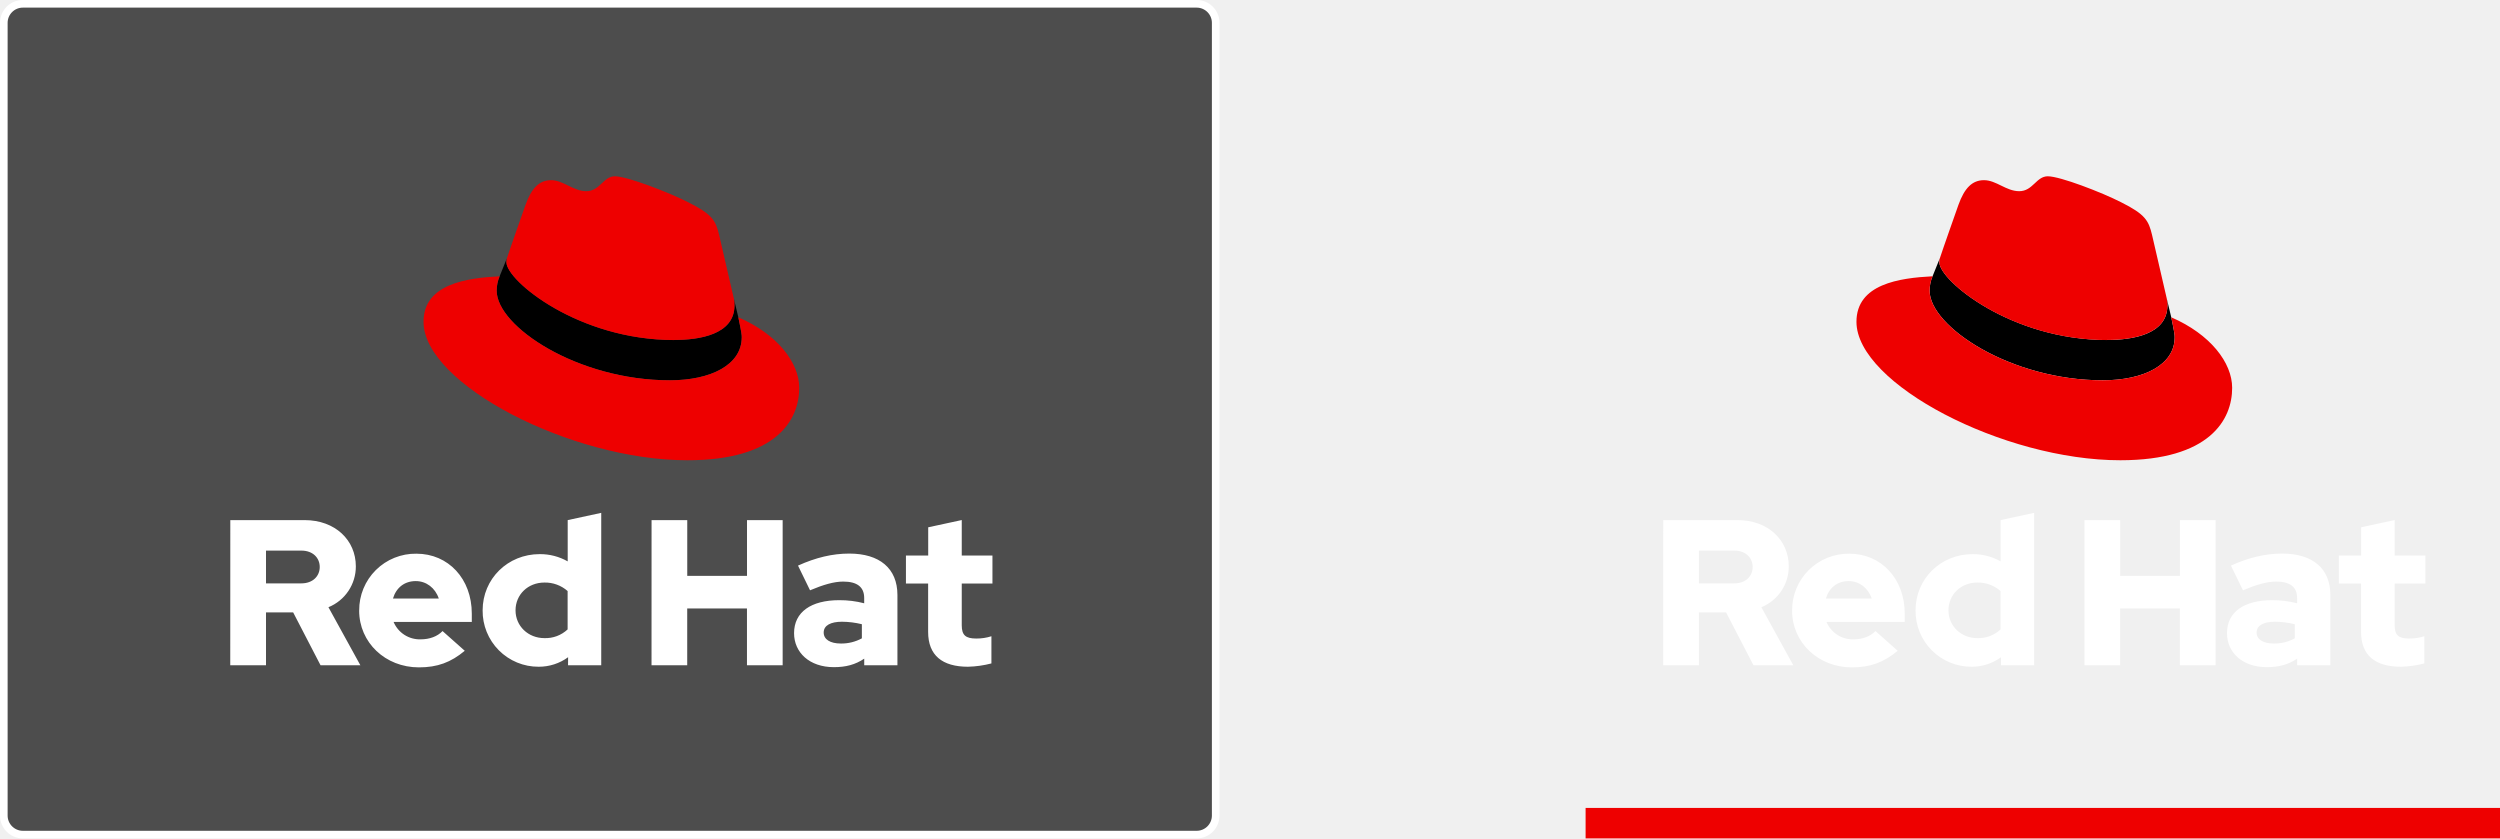
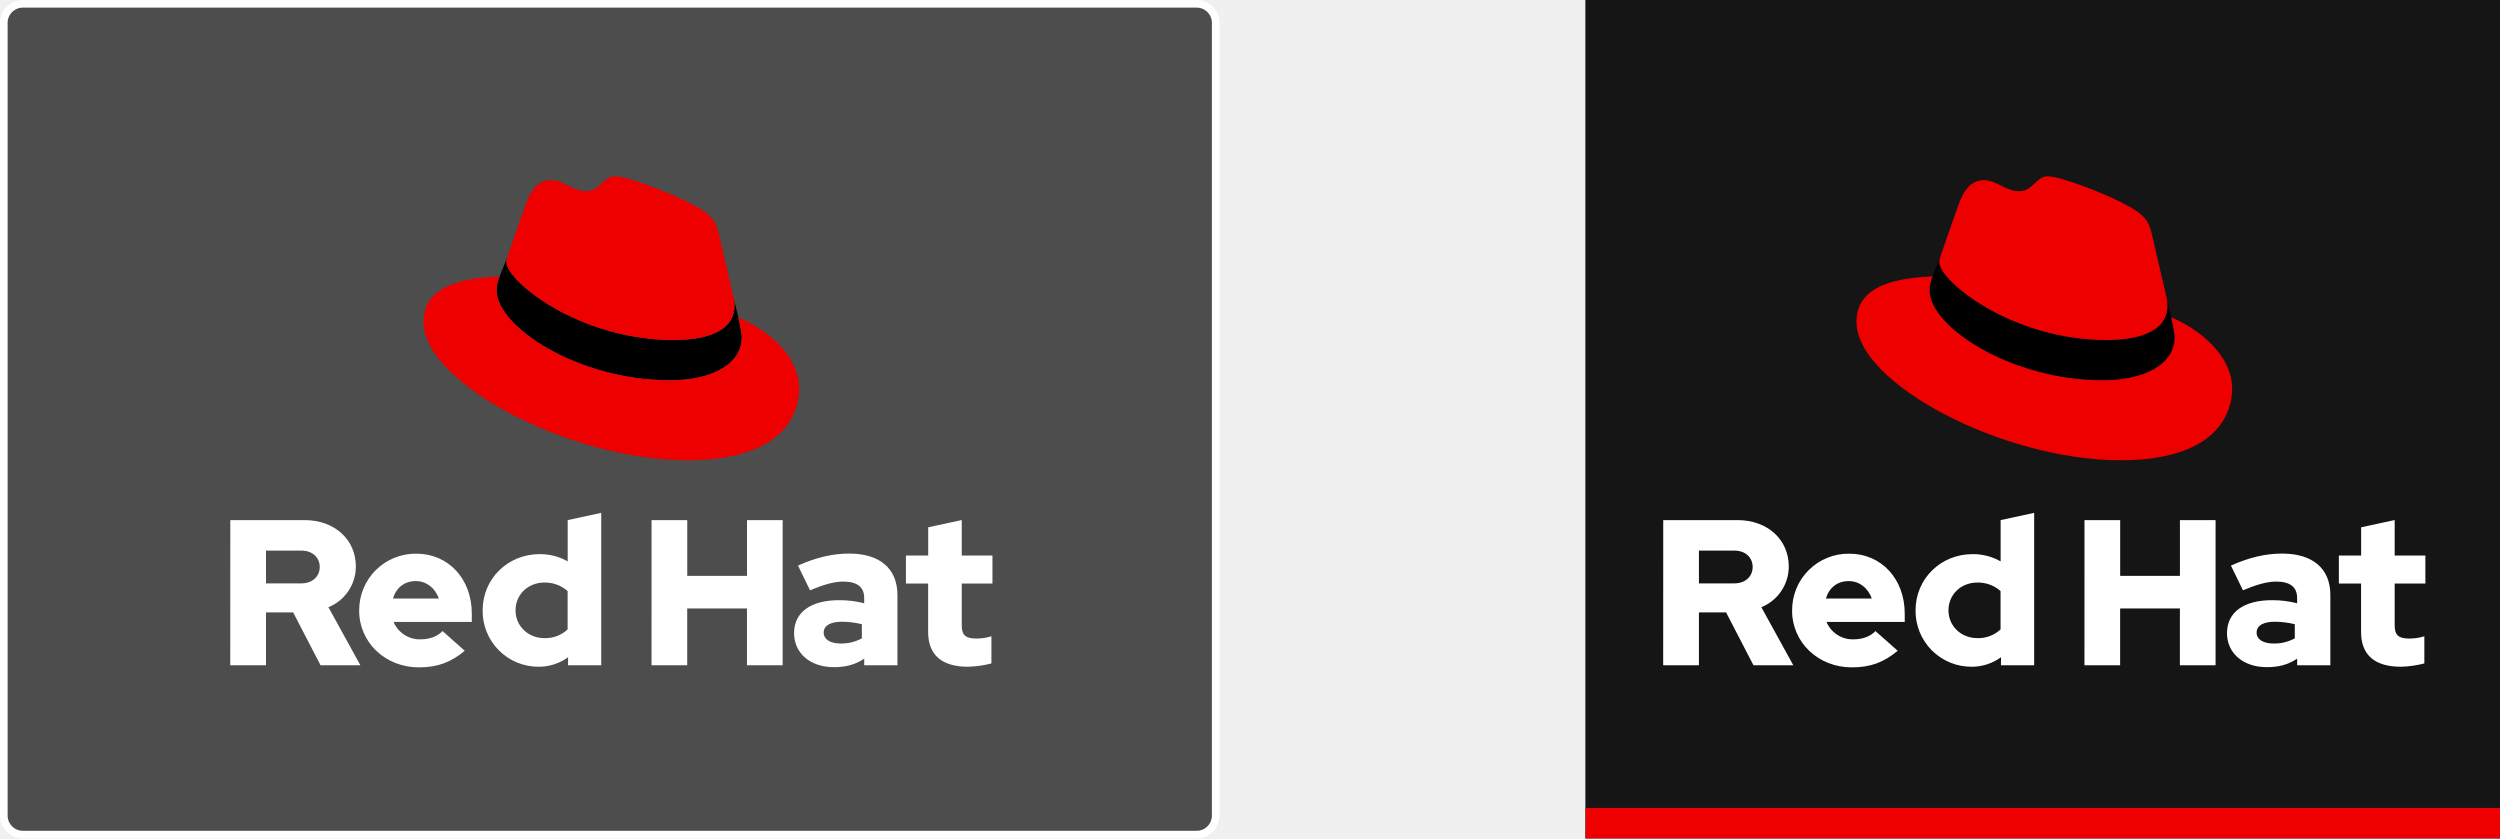
<svg xmlns="http://www.w3.org/2000/svg" width="328" height="110" viewBox="0 0 328 110" fill="none">
  <rect x="0.5" y="0.5" width="159" height="109" rx="2.5" fill="#4D4D4D" stroke="white" />
  <path d="M96.284 39.19C96.347 39.481 96.374 39.779 96.364 40.078C96.364 43.928 91.682 44.603 88.444 44.606C75.849 44.606 66.443 36.802 66.443 34.416C66.433 34.242 66.453 34.067 66.5 33.898L65.552 36.245C65.295 36.844 65.163 37.49 65.164 38.142C65.164 42.828 75.776 49.905 87.89 49.895C93.248 49.895 97.322 47.876 97.316 44.249C97.316 43.972 97.316 43.747 96.869 41.627L96.284 39.19Z" fill="black" />
  <path d="M88.444 44.603C91.681 44.603 96.369 43.925 96.364 40.075C96.374 39.778 96.347 39.48 96.284 39.19L94.347 30.817C93.9 28.974 93.506 28.138 90.268 26.524C87.755 25.243 82.283 23.126 80.666 23.129C79.159 23.129 78.714 25.082 76.928 25.085C75.199 25.085 73.913 23.636 72.295 23.639C70.742 23.639 69.727 24.702 68.948 26.878C68.948 26.878 66.777 33.016 66.5 33.909C66.452 34.077 66.433 34.252 66.443 34.426C66.443 36.812 75.849 44.626 88.444 44.616M96.868 41.63C97.316 43.749 97.316 43.974 97.316 44.251C97.316 47.874 93.248 49.892 87.89 49.897C75.779 49.897 65.169 42.831 65.164 38.145C65.163 37.492 65.295 36.847 65.552 36.248C61.199 36.473 55.564 37.26 55.567 42.225C55.567 50.371 74.896 60.397 90.188 60.385C101.908 60.385 104.861 55.07 104.859 50.886C104.859 47.592 102.012 43.858 96.868 41.63Z" fill="#EE0000" />
  <path d="M121.771 82.907C121.771 85.981 123.621 87.476 126.997 87.476C128.036 87.451 129.069 87.305 130.074 87.042V83.476C129.432 83.681 128.761 83.782 128.086 83.776C126.696 83.776 126.181 83.341 126.181 82.035V76.562H130.209V72.888H126.181V68.23L121.781 69.182V72.882H118.859V76.562H121.771V82.907ZM108.068 82.987C108.068 82.035 109.021 81.572 110.462 81.572C111.344 81.577 112.221 81.686 113.077 81.897V83.75C112.233 84.209 111.286 84.444 110.325 84.431C108.912 84.431 108.068 83.885 108.068 82.987ZM109.412 87.531C110.965 87.531 112.217 87.205 113.387 86.415V87.287H117.743V78.063C117.743 74.552 115.375 72.629 111.428 72.629C109.223 72.629 107.043 73.146 104.698 74.207L106.277 77.447C107.965 76.738 109.383 76.303 110.633 76.303C112.445 76.303 113.382 77.01 113.382 78.454V79.15C112.315 78.874 111.217 78.738 110.116 78.743C106.414 78.743 104.181 80.296 104.181 83.07C104.181 85.6 106.194 87.531 109.406 87.531M85.48 87.287H90.162V79.83H98.002V87.287H102.684V68.238H98.007V75.558H90.167V68.238H85.485L85.48 87.287ZM67.638 80.076C67.638 78.006 69.272 76.43 71.423 76.43C72.543 76.405 73.632 76.803 74.472 77.545V82.578C74.064 82.96 73.585 83.258 73.062 83.455C72.538 83.651 71.981 83.742 71.423 83.722C69.3 83.722 67.638 82.143 67.638 80.076ZM74.526 87.287H78.882V67.286L74.482 68.238V73.654C73.362 73.018 72.094 72.69 70.807 72.701C66.616 72.701 63.321 75.938 63.321 80.076C63.309 81.047 63.491 82.01 63.856 82.91C64.221 83.809 64.761 84.628 65.445 85.317C66.129 86.005 66.944 86.551 67.841 86.922C68.739 87.293 69.701 87.481 70.672 87.476C72.061 87.483 73.415 87.045 74.536 86.227L74.526 87.287ZM54.547 76.239C55.934 76.239 57.104 77.136 57.567 78.523H51.557C51.992 77.082 53.082 76.239 54.552 76.239M47.121 80.102C47.121 84.294 50.55 87.559 54.961 87.559C57.384 87.559 59.151 86.907 60.976 85.383L58.062 82.795C57.384 83.502 56.374 83.882 55.178 83.882C54.426 83.903 53.686 83.696 53.054 83.289C52.422 82.881 51.928 82.291 51.638 81.597H61.9V80.508C61.9 75.936 58.825 72.644 54.632 72.644C53.647 72.63 52.668 72.812 51.754 73.181C50.839 73.549 50.008 74.097 49.309 74.792C48.609 75.486 48.056 76.314 47.681 77.225C47.306 78.136 47.118 79.114 47.126 80.099M39.527 72.238C41.08 72.238 41.949 73.219 41.949 74.388C41.949 75.558 41.077 76.539 39.527 76.539H34.899V72.238H39.527ZM30.209 87.287H34.899V80.348H38.463L42.058 87.287H47.284L43.091 79.667C44.157 79.234 45.069 78.492 45.71 77.537C46.35 76.581 46.691 75.456 46.686 74.306C46.686 70.877 43.989 68.238 39.956 68.238H30.216L30.209 87.287Z" fill="white" />
-   <mask id="path-5-inside-1_2634_14522" fill="white">
+   <path d="M208 0H328V110H208V0Z" fill="#151515" />
+   <mask id="path-6-inside-1_2634_14522" fill="white">
    <path d="M208 0H328V110H208V0Z" />
  </mask>
-   <path d="M328 106H208V114H328V106Z" fill="#EE0000" mask="url(#path-5-inside-1_2634_14522)" />
+   <path d="M328 106H208V114H328V106Z" fill="#EE0000" mask="url(#path-6-inside-1_2634_14522)" />
  <path d="M284.284 39.19C284.347 39.481 284.374 39.779 284.364 40.078C284.364 43.928 279.682 44.603 276.444 44.606C263.849 44.606 254.443 36.802 254.443 34.416C254.433 34.242 254.453 34.067 254.5 33.898L253.552 36.245C253.295 36.844 253.163 37.49 253.164 38.142C253.164 42.828 263.776 49.905 275.89 49.895C281.248 49.895 285.322 47.876 285.316 44.249C285.316 43.972 285.316 43.747 284.869 41.627L284.284 39.19Z" fill="black" />
  <path d="M276.444 44.603C279.682 44.603 284.369 43.925 284.364 40.075C284.373 39.778 284.347 39.48 284.284 39.19L282.347 30.817C281.9 28.974 281.506 28.138 278.268 26.524C275.755 25.243 270.283 23.126 268.666 23.129C267.159 23.129 266.714 25.082 264.928 25.085C263.199 25.085 261.913 23.636 260.295 23.639C258.742 23.639 257.727 24.702 256.948 26.878C256.948 26.878 254.777 33.016 254.5 33.909C254.452 34.077 254.433 34.252 254.443 34.426C254.443 36.812 263.849 44.626 276.444 44.616M284.869 41.63C285.316 43.749 285.316 43.974 285.316 44.251C285.316 47.874 281.247 49.892 275.89 49.897C263.779 49.897 253.169 42.831 253.164 38.145C253.163 37.492 253.295 36.847 253.552 36.248C249.199 36.473 243.564 37.26 243.567 42.225C243.567 50.371 262.896 60.397 278.188 60.385C289.908 60.385 292.861 55.07 292.859 50.886C292.859 47.592 290.012 43.858 284.869 41.63Z" fill="#EE0000" />
  <path d="M309.771 82.907C309.771 85.981 311.621 87.476 314.997 87.476C316.036 87.451 317.069 87.305 318.074 87.042V83.476C317.432 83.681 316.761 83.782 316.086 83.776C314.696 83.776 314.181 83.341 314.181 82.035V76.562H318.209V72.888H314.181V68.23L309.781 69.182V72.882H306.859V76.562H309.771V82.907ZM296.068 82.987C296.068 82.035 297.021 81.572 298.462 81.572C299.344 81.577 300.221 81.686 301.077 81.897V83.75C300.233 84.209 299.286 84.444 298.325 84.431C296.912 84.431 296.068 83.885 296.068 82.987ZM297.412 87.531C298.965 87.531 300.217 87.205 301.387 86.415V87.287H305.743V78.063C305.743 74.552 303.375 72.629 299.428 72.629C297.223 72.629 295.043 73.146 292.698 74.207L294.277 77.447C295.965 76.738 297.383 76.303 298.633 76.303C300.445 76.303 301.382 77.01 301.382 78.454V79.15C300.315 78.874 299.217 78.738 298.116 78.743C294.414 78.743 292.181 80.296 292.181 83.07C292.181 85.6 294.194 87.531 297.406 87.531M273.48 87.287H278.162V79.83H286.002V87.287H290.684V68.238H286.007V75.558H278.167V68.238H273.485L273.48 87.287ZM255.639 80.076C255.639 78.006 257.272 76.43 259.423 76.43C260.543 76.405 261.632 76.803 262.472 77.545V82.578C262.064 82.96 261.585 83.258 261.062 83.455C260.538 83.651 259.981 83.742 259.423 83.722C257.3 83.722 255.639 82.143 255.639 80.076ZM262.526 87.287H266.882V67.286L262.482 68.238V73.654C261.362 73.018 260.094 72.69 258.807 72.701C254.616 72.701 251.321 75.938 251.321 80.076C251.31 81.047 251.491 82.01 251.856 82.91C252.221 83.809 252.761 84.628 253.445 85.317C254.129 86.005 254.944 86.551 255.841 86.922C256.739 87.293 257.701 87.481 258.672 87.476C260.061 87.483 261.415 87.045 262.536 86.227L262.526 87.287ZM242.547 76.239C243.934 76.239 245.104 77.136 245.567 78.523H239.557C239.992 77.082 241.082 76.239 242.552 76.239M235.121 80.102C235.121 84.294 238.55 87.559 242.961 87.559C245.384 87.559 247.151 86.907 248.976 85.383L246.062 82.795C245.384 83.502 244.374 83.882 243.178 83.882C242.426 83.903 241.686 83.696 241.054 83.289C240.422 82.881 239.928 82.291 239.637 81.597H249.9V80.508C249.9 75.936 246.825 72.644 242.632 72.644C241.647 72.63 240.668 72.812 239.754 73.181C238.839 73.549 238.008 74.097 237.309 74.792C236.61 75.486 236.056 76.314 235.681 77.225C235.306 78.136 235.118 79.114 235.126 80.099M227.527 72.238C229.08 72.238 229.949 73.219 229.949 74.388C229.949 75.558 229.077 76.539 227.527 76.539H222.899V72.238H227.527ZM218.209 87.287H222.899V80.348H226.463L230.058 87.287H235.284L231.091 79.667C232.157 79.234 233.069 78.492 233.71 77.537C234.351 76.581 234.691 75.456 234.686 74.306C234.686 70.877 231.989 68.238 227.956 68.238H218.217L218.209 87.287Z" fill="white" />
</svg>
